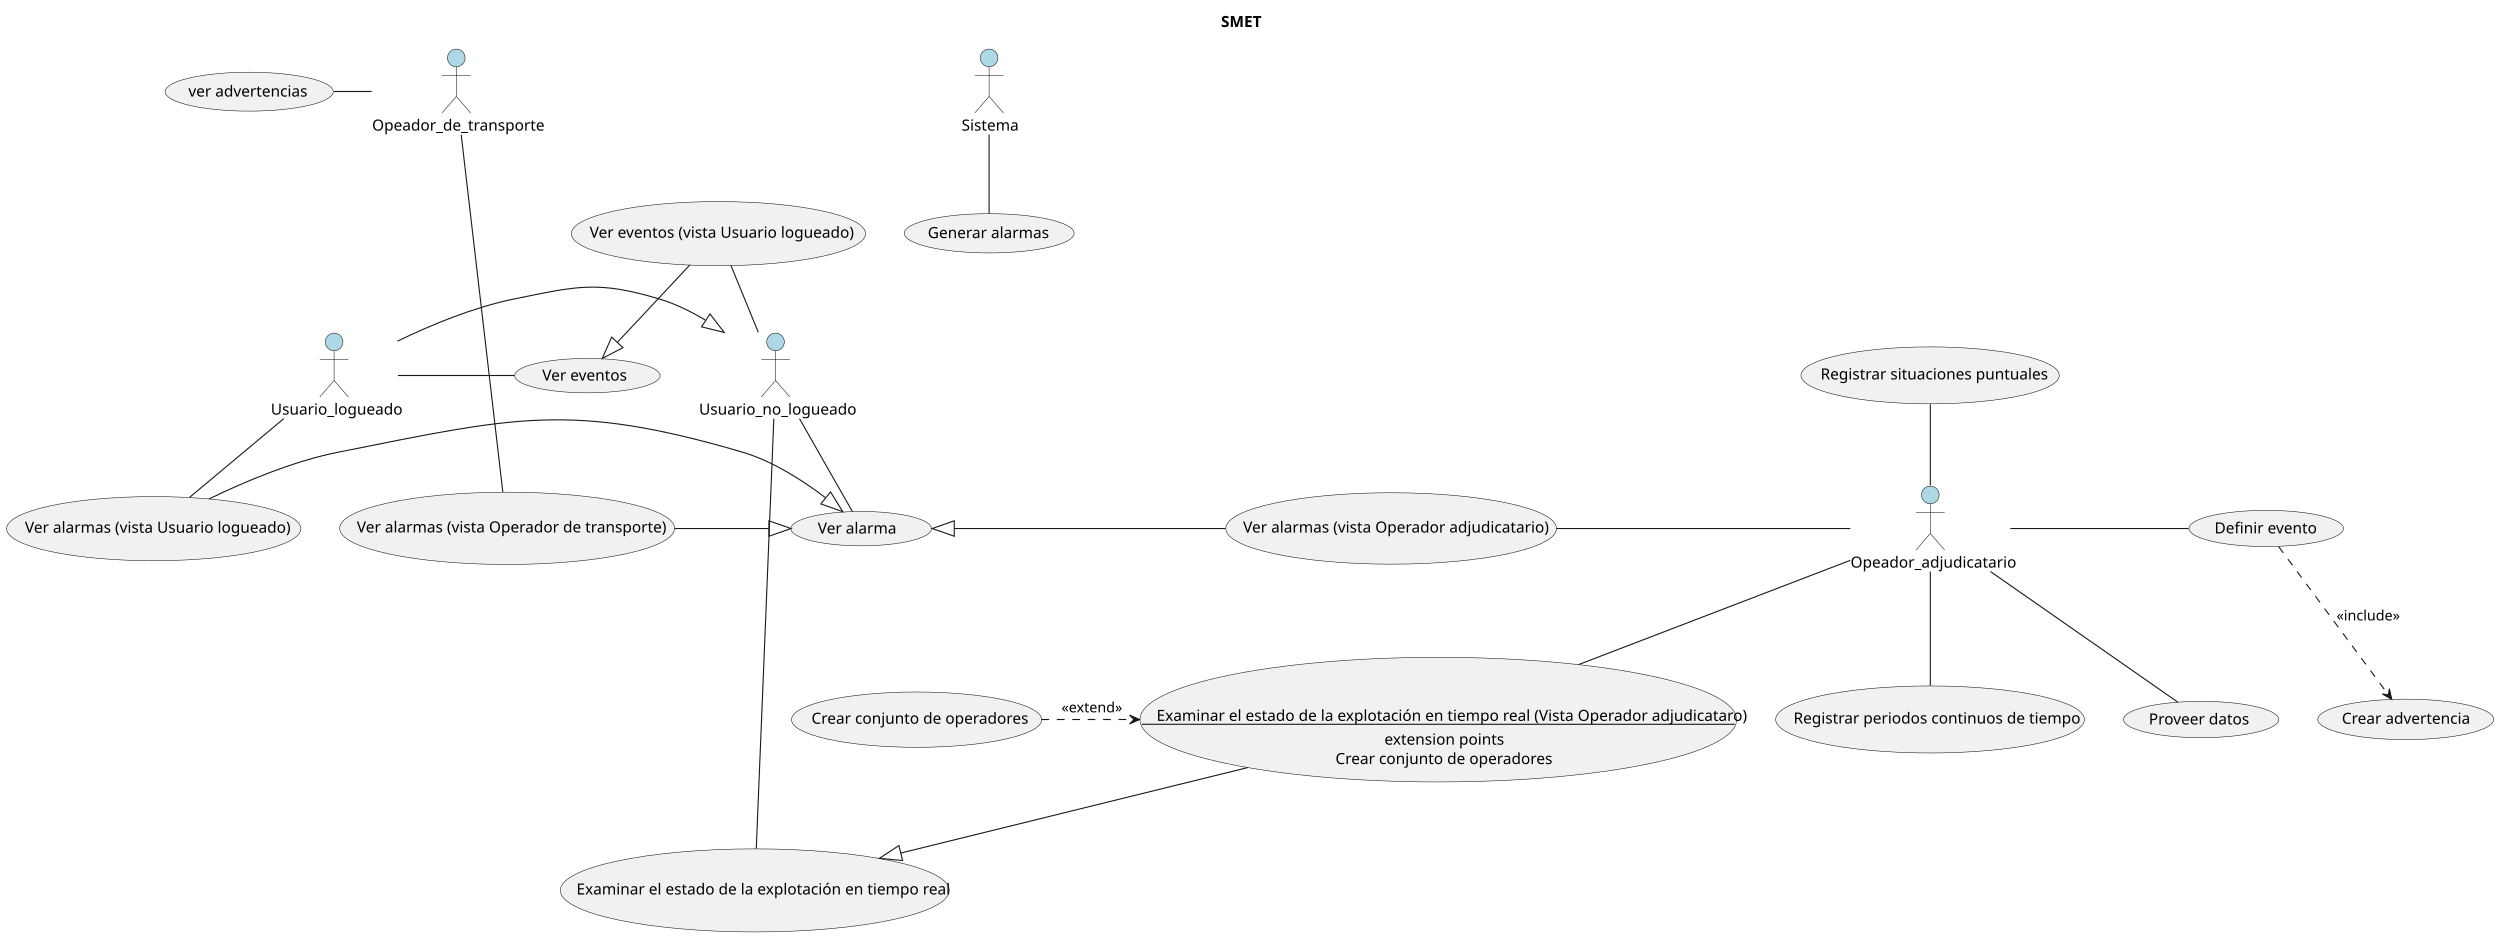
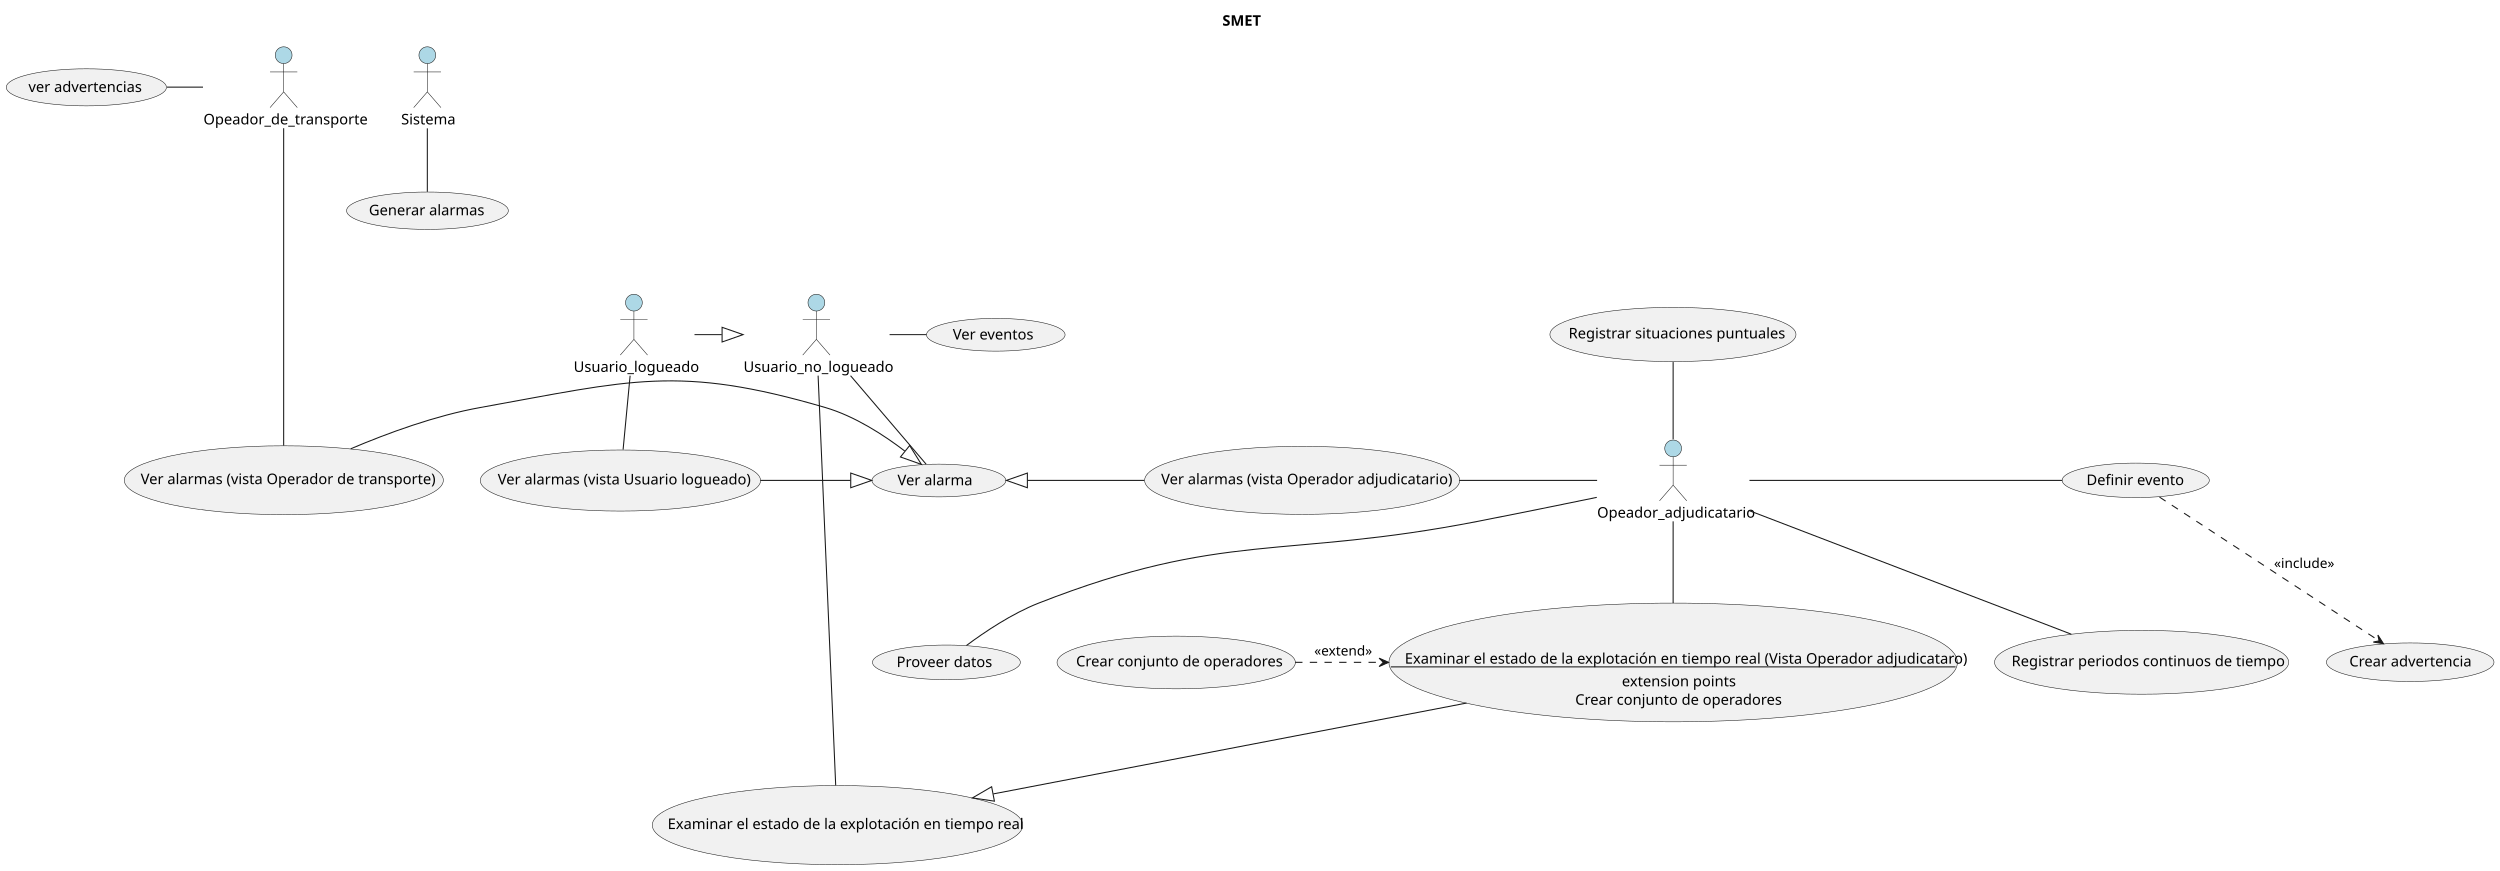
- <svg xmlns="http://www.w3.org/2000/svg" contentStyleType="text/css" height="852px" preserveAspectRatio="none" style="width:2271px;height:852px;background:#FFFFFF;" version="1.1" viewBox="0 0 2271 852" width="2271px" zoomAndPan="magnify">
+ <svg xmlns="http://www.w3.org/2000/svg" contentStyleType="text/css" height="830px" preserveAspectRatio="none" style="width:2384px;height:830px;background:#FFFFFF;" version="1.1" viewBox="0 0 2384 830" width="2384px" zoomAndPan="magnify">
  <defs />
  <g>
-     <rect fill="none" height="27.609" id="_title" style="stroke:none;stroke-width:1.0;" width="49" x="1104.129" y="5" />
-     <text fill="#000000" font-family="sans-serif" font-size="14" font-weight="bold" lengthAdjust="spacing" textLength="39" x="1109.129" y="24.533">SMET</text>
+     <rect fill="none" height="27.609" id="_title" style="stroke:none;stroke-width:1.0;" width="49" x="1160.629" y="5" />
+     <text fill="#000000" font-family="sans-serif" font-size="14" font-weight="bold" lengthAdjust="spacing" textLength="39" x="1165.629" y="24.533">SMET</text>
    <g id="elem_Usuario_no_logueado">
-       <ellipse cx="704.5" cy="310.609" fill="#ADD8E6" rx="8" ry="8" style="stroke:#181818;stroke-width:0.5;" />
-       <path d="M704.5,318.609 L704.5,345.609 M691.5,326.609 L717.5,326.609 M704.5,345.609 L691.5,360.609 M704.5,345.609 L717.5,360.609 " fill="none" style="stroke:#181818;stroke-width:0.5;" />
-       <text fill="#000000" font-family="sans-serif" font-size="14" lengthAdjust="spacing" textLength="139" x="635" y="376.643">Usuario_no_logueado</text>
+       <ellipse cx="778.5" cy="288.609" fill="#ADD8E6" rx="8" ry="8" style="stroke:#181818;stroke-width:0.5;" />
+       <path d="M778.5,296.609 L778.5,323.609 M765.5,304.609 L791.5,304.609 M778.5,323.609 L765.5,338.609 M778.5,323.609 L791.5,338.609 " fill="none" style="stroke:#181818;stroke-width:0.5;" />
+       <text fill="#000000" font-family="sans-serif" font-size="14" lengthAdjust="spacing" textLength="139" x="709" y="354.643">Usuario_no_logueado</text>
    </g>
    <g id="elem_Usuario_logueado">
-       <ellipse cx="303.5" cy="310.609" fill="#ADD8E6" rx="8" ry="8" style="stroke:#181818;stroke-width:0.5;" />
-       <path d="M303.5,318.609 L303.5,345.609 M290.5,326.609 L316.5,326.609 M303.5,345.609 L290.5,360.609 M303.5,345.609 L316.5,360.609 " fill="none" style="stroke:#181818;stroke-width:0.5;" />
-       <text fill="#000000" font-family="sans-serif" font-size="14" lengthAdjust="spacing" textLength="115" x="246" y="376.643">Usuario_logueado</text>
+       <ellipse cx="604.5" cy="288.609" fill="#ADD8E6" rx="8" ry="8" style="stroke:#181818;stroke-width:0.5;" />
+       <path d="M604.5,296.609 L604.5,323.609 M591.5,304.609 L617.5,304.609 M604.5,323.609 L591.5,338.609 M604.5,323.609 L617.5,338.609 " fill="none" style="stroke:#181818;stroke-width:0.5;" />
+       <text fill="#000000" font-family="sans-serif" font-size="14" lengthAdjust="spacing" textLength="115" x="547" y="354.643">Usuario_logueado</text>
    </g>
    <g id="elem_Sistema">
-       <ellipse cx="898.5" cy="52.609" fill="#ADD8E6" rx="8" ry="8" style="stroke:#181818;stroke-width:0.5;" />
-       <path d="M898.5,60.609 L898.5,87.609 M885.5,68.609 L911.5,68.609 M898.5,87.609 L885.5,102.609 M898.5,87.609 L911.5,102.609 " fill="none" style="stroke:#181818;stroke-width:0.5;" />
-       <text fill="#000000" font-family="sans-serif" font-size="14" lengthAdjust="spacing" textLength="50" x="873.5" y="118.643">Sistema</text>
+       <ellipse cx="407.5" cy="52.609" fill="#ADD8E6" rx="8" ry="8" style="stroke:#181818;stroke-width:0.5;" />
+       <path d="M407.5,60.609 L407.5,87.609 M394.5,68.609 L420.5,68.609 M407.5,87.609 L394.5,102.609 M407.5,87.609 L420.5,102.609 " fill="none" style="stroke:#181818;stroke-width:0.5;" />
+       <text fill="#000000" font-family="sans-serif" font-size="14" lengthAdjust="spacing" textLength="50" x="382.5" y="118.643">Sistema</text>
    </g>
    <g id="elem_Opeador_de_transporte">
-       <ellipse cx="414.5" cy="52.609" fill="#ADD8E6" rx="8" ry="8" style="stroke:#181818;stroke-width:0.5;" />
-       <path d="M414.5,60.609 L414.5,87.609 M401.5,68.609 L427.5,68.609 M414.5,87.609 L401.5,102.609 M414.5,87.609 L427.5,102.609 " fill="none" style="stroke:#181818;stroke-width:0.5;" />
-       <text fill="#000000" font-family="sans-serif" font-size="14" lengthAdjust="spacing" textLength="153" x="338" y="118.643">Opeador_de_transporte</text>
+       <ellipse cx="270.5" cy="52.609" fill="#ADD8E6" rx="8" ry="8" style="stroke:#181818;stroke-width:0.5;" />
+       <path d="M270.5,60.609 L270.5,87.609 M257.5,68.609 L283.5,68.609 M270.5,87.609 L257.5,102.609 M270.5,87.609 L283.5,102.609 " fill="none" style="stroke:#181818;stroke-width:0.5;" />
+       <text fill="#000000" font-family="sans-serif" font-size="14" lengthAdjust="spacing" textLength="153" x="194" y="118.643">Opeador_de_transporte</text>
    </g>
    <g id="elem_Opeador_adjudicatario">
-       <ellipse cx="1753.5" cy="449.609" fill="#ADD8E6" rx="8" ry="8" style="stroke:#181818;stroke-width:0.5;" />
-       <path d="M1753.5,457.609 L1753.5,484.609 M1740.5,465.609 L1766.5,465.609 M1753.5,484.609 L1740.5,499.609 M1753.5,484.609 L1766.5,499.609 " fill="none" style="stroke:#181818;stroke-width:0.5;" />
-       <text fill="#000000" font-family="sans-serif" font-size="14" lengthAdjust="spacing" textLength="145" x="1681" y="515.643">Opeador_adjudicatario</text>
+       <ellipse cx="1595.5" cy="427.609" fill="#ADD8E6" rx="8" ry="8" style="stroke:#181818;stroke-width:0.5;" />
+       <path d="M1595.5,435.609 L1595.5,462.609 M1582.5,443.609 L1608.5,443.609 M1595.5,462.609 L1582.5,477.609 M1595.5,462.609 L1608.5,477.609 " fill="none" style="stroke:#181818;stroke-width:0.5;" />
+       <text fill="#000000" font-family="sans-serif" font-size="14" lengthAdjust="spacing" textLength="145" x="1523" y="493.643">Opeador_adjudicatario</text>
    </g>
    <g id="elem_DA">
-       <ellipse cx="898.62" cy="211.933" fill="#F1F1F1" rx="77.12" ry="17.824" style="stroke:#181818;stroke-width:0.5;" />
-       <text fill="#000000" font-family="sans-serif" font-size="14" lengthAdjust="spacing" textLength="107" x="842.778" y="216.295">Generar alarmas</text>
+       <ellipse cx="407.62" cy="200.933" fill="#F1F1F1" rx="77.12" ry="17.824" style="stroke:#181818;stroke-width:0.5;" />
+       <text fill="#000000" font-family="sans-serif" font-size="14" lengthAdjust="spacing" textLength="107" x="351.778" y="205.295">Generar alarmas</text>
    </g>
    <g id="elem_VE">
-       <ellipse cx="533.58" cy="341.232" fill="#F1F1F1" rx="66.08" ry="15.623" style="stroke:#181818;stroke-width:0.5;" />
-       <text fill="#000000" font-family="sans-serif" font-size="14" lengthAdjust="spacing" textLength="76" x="492.58" y="345.749">Ver eventos</text>
-     </g>
-     <g id="elem_VEVUL">
-       <ellipse cx="652.641" cy="212.238" fill="#F1F1F1" rx="133.641" ry="29.128" style="stroke:#181818;stroke-width:0.5;" />
-       <text fill="#000000" font-family="sans-serif" font-size="14" lengthAdjust="spacing" textLength="234" x="535.641" y="215.966">Ver eventos (vista Usuario logueado)</text>
+       <ellipse cx="949.58" cy="319.232" fill="#F1F1F1" rx="66.08" ry="15.623" style="stroke:#181818;stroke-width:0.5;" />
+       <text fill="#000000" font-family="sans-serif" font-size="14" lengthAdjust="spacing" textLength="76" x="908.58" y="323.749">Ver eventos</text>
    </g>
    <g id="elem_VAUL">
-       <ellipse cx="139.641" cy="480.238" fill="#F1F1F1" rx="133.641" ry="29.128" style="stroke:#181818;stroke-width:0.5;" />
-       <text fill="#000000" font-family="sans-serif" font-size="14" lengthAdjust="spacing" textLength="234" x="22.641" y="483.966">Ver alarmas (vista Usuario logueado)</text>
+       <ellipse cx="591.641" cy="458.238" fill="#F1F1F1" rx="133.641" ry="29.128" style="stroke:#181818;stroke-width:0.5;" />
+       <text fill="#000000" font-family="sans-serif" font-size="14" lengthAdjust="spacing" textLength="234" x="474.641" y="461.966">Ver alarmas (vista Usuario logueado)</text>
    </g>
    <g id="elem_VAOP">
-       <ellipse cx="460.645" cy="479.938" fill="#F1F1F1" rx="152.145" ry="32.829" style="stroke:#181818;stroke-width:0.5;" />
-       <text fill="#000000" font-family="sans-serif" font-size="14" lengthAdjust="spacing" textLength="273" x="324.145" y="483.667">Ver alarmas (vista Operador de transporte)</text>
+       <ellipse cx="270.645" cy="457.938" fill="#F1F1F1" rx="152.145" ry="32.829" style="stroke:#181818;stroke-width:0.5;" />
+       <text fill="#000000" font-family="sans-serif" font-size="14" lengthAdjust="spacing" textLength="273" x="134.145" y="461.667">Ver alarmas (vista Operador de transporte)</text>
    </g>
    <g id="elem_VAOA">
-       <ellipse cx="1263.736" cy="480.057" fill="#F1F1F1" rx="150.236" ry="32.447" style="stroke:#181818;stroke-width:0.5;" />
-       <text fill="#000000" font-family="sans-serif" font-size="14" lengthAdjust="spacing" textLength="269" x="1129.236" y="483.785">Ver alarmas (vista Operador adjudicatario)</text>
+       <ellipse cx="1241.736" cy="458.057" fill="#F1F1F1" rx="150.236" ry="32.447" style="stroke:#181818;stroke-width:0.5;" />
+       <text fill="#000000" font-family="sans-serif" font-size="14" lengthAdjust="spacing" textLength="269" x="1107.236" y="461.785">Ver alarmas (vista Operador adjudicatario)</text>
    </g>
    <g id="elem_VA">
-       <ellipse cx="782.363" cy="480.218" fill="#F1F1F1" rx="63.863" ry="15.609" style="stroke:#181818;stroke-width:0.5;" />
-       <text fill="#000000" font-family="sans-serif" font-size="14" lengthAdjust="spacing" textLength="69" x="742.863" y="484.735">Ver alarma</text>
+       <ellipse cx="895.363" cy="458.218" fill="#F1F1F1" rx="63.863" ry="15.609" style="stroke:#181818;stroke-width:0.5;" />
+       <text fill="#000000" font-family="sans-serif" font-size="14" lengthAdjust="spacing" textLength="69" x="855.863" y="462.735">Ver alarma</text>
    </g>
    <g id="elem_VADV">
-       <ellipse cx="226.355" cy="83.28" fill="#F1F1F1" rx="76.355" ry="17.671" style="stroke:#181818;stroke-width:0.5;" />
-       <text fill="#000000" font-family="sans-serif" font-size="14" lengthAdjust="spacing" textLength="105" x="171.123" y="87.735">ver advertencias</text>
+       <ellipse cx="82.355" cy="83.28" fill="#F1F1F1" rx="76.355" ry="17.671" style="stroke:#181818;stroke-width:0.5;" />
+       <text fill="#000000" font-family="sans-serif" font-size="14" lengthAdjust="spacing" textLength="105" x="27.123" y="87.735">ver advertencias</text>
    </g>
    <g id="elem_CCO">
-       <ellipse cx="832.636" cy="653.737" fill="#F1F1F1" rx="113.636" ry="25.127" style="stroke:#181818;stroke-width:0.5;" />
-       <text fill="#000000" font-family="sans-serif" font-size="14" lengthAdjust="spacing" textLength="191" x="737.136" y="657.465">Crear conjunto de operadores</text>
+       <ellipse cx="1121.636" cy="631.737" fill="#F1F1F1" rx="113.636" ry="25.127" style="stroke:#181818;stroke-width:0.5;" />
+       <text fill="#000000" font-family="sans-serif" font-size="14" lengthAdjust="spacing" textLength="191" x="1026.136" y="635.465">Crear conjunto de operadores</text>
    </g>
    <g id="elem_RSP">
-       <ellipse cx="1753.317" cy="340.973" fill="#F1F1F1" rx="117.317" ry="25.863" style="stroke:#181818;stroke-width:0.5;" />
-       <text fill="#000000" font-family="sans-serif" font-size="14" lengthAdjust="spacing" textLength="199" x="1653.817" y="344.701">Registrar situaciones puntuales</text>
+       <ellipse cx="1595.317" cy="318.973" fill="#F1F1F1" rx="117.317" ry="25.863" style="stroke:#181818;stroke-width:0.5;" />
+       <text fill="#000000" font-family="sans-serif" font-size="14" lengthAdjust="spacing" textLength="199" x="1495.817" y="322.701">Registrar situaciones puntuales</text>
    </g>
    <g id="elem_RPCT">
-       <ellipse cx="1753.252" cy="653.56" fill="#F1F1F1" rx="140.252" ry="30.45" style="stroke:#181818;stroke-width:0.5;" />
-       <text fill="#000000" font-family="sans-serif" font-size="14" lengthAdjust="spacing" textLength="248" x="1629.252" y="657.288">Registrar periodos continuos de tiempo</text>
+       <ellipse cx="2042.252" cy="631.56" fill="#F1F1F1" rx="140.252" ry="30.45" style="stroke:#181818;stroke-width:0.5;" />
+       <text fill="#000000" font-family="sans-serif" font-size="14" lengthAdjust="spacing" textLength="248" x="1918.252" y="635.288">Registrar periodos continuos de tiempo</text>
    </g>
    <g id="elem_PD">
-       <ellipse cx="1999.504" cy="653.61" fill="#F1F1F1" rx="70.504" ry="16.501" style="stroke:#181818;stroke-width:0.5;" />
-       <text fill="#000000" font-family="sans-serif" font-size="14" lengthAdjust="spacing" textLength="89" x="1952.004" y="658.127">Proveer datos</text>
+       <ellipse cx="902.504" cy="631.61" fill="#F1F1F1" rx="70.504" ry="16.501" style="stroke:#181818;stroke-width:0.5;" />
+       <text fill="#000000" font-family="sans-serif" font-size="14" lengthAdjust="spacing" textLength="89" x="855.004" y="636.127">Proveer datos</text>
    </g>
    <g id="elem_DE">
-       <ellipse cx="2058.653" cy="480.04" fill="#F1F1F1" rx="70.153" ry="16.431" style="stroke:#181818;stroke-width:0.5;" />
-       <text fill="#000000" font-family="sans-serif" font-size="14" lengthAdjust="spacing" textLength="88" x="2011.653" y="484.557">Definir evento</text>
+       <ellipse cx="2036.653" cy="458.04" fill="#F1F1F1" rx="70.153" ry="16.431" style="stroke:#181818;stroke-width:0.5;" />
+       <text fill="#000000" font-family="sans-serif" font-size="14" lengthAdjust="spacing" textLength="88" x="1989.653" y="462.557">Definir evento</text>
    </g>
    <g id="elem_CA">
-       <ellipse cx="2185.379" cy="653.485" fill="#F1F1F1" rx="79.879" ry="18.376" style="stroke:#181818;stroke-width:0.5;" />
-       <text fill="#000000" font-family="sans-serif" font-size="14" lengthAdjust="spacing" textLength="114" x="2127.337" y="657.512">Crear advertencia</text>
+       <ellipse cx="2298.379" cy="631.485" fill="#F1F1F1" rx="79.879" ry="18.376" style="stroke:#181818;stroke-width:0.5;" />
+       <text fill="#000000" font-family="sans-serif" font-size="14" lengthAdjust="spacing" textLength="114" x="2240.337" y="635.512">Crear advertencia</text>
    </g>
    <g id="elem_EEE">
-       <ellipse cx="685.672" cy="808.844" fill="#F1F1F1" rx="176.672" ry="37.734" style="stroke:#181818;stroke-width:0.5;" />
-       <text fill="#000000" font-family="sans-serif" font-size="14" lengthAdjust="spacing" textLength="324" x="523.672" y="812.572">Examinar el estado de la explotación en tiempo real</text>
+       <ellipse cx="798.672" cy="786.844" fill="#F1F1F1" rx="176.672" ry="37.734" style="stroke:#181818;stroke-width:0.5;" />
+       <text fill="#000000" font-family="sans-serif" font-size="14" lengthAdjust="spacing" textLength="324" x="636.672" y="790.572">Examinar el estado de la explotación en tiempo real</text>
    </g>
    <g id="elem_AEETR">
-       <ellipse cx="1306.534" cy="653.716" fill="#F1F1F1" rx="271.034" ry="56.607" style="stroke:#181818;stroke-width:0.5;" />
-       <text fill="#000000" font-family="sans-serif" font-size="14" lengthAdjust="spacing" textLength="516" x="1050.616" y="654.864">Examinar el estado de la explotación en tiempo real (Vista Operador adjudicataro)</text>
-       <line style="stroke:#181818;stroke-width:1.0;" x1="1037.255" x2="1575.813" y1="657.94" y2="657.94" />
-       <text fill="#000000" font-family="sans-serif" font-size="14" lengthAdjust="spacing" textLength="102" x="1257.616" y="676.473">extension points</text>
-       <text fill="#000000" font-family="sans-serif" font-size="14" lengthAdjust="spacing" textLength="191" x="1213.116" y="694.082">Crear conjunto de operadores</text>
+       <ellipse cx="1595.534" cy="631.716" fill="#F1F1F1" rx="271.034" ry="56.607" style="stroke:#181818;stroke-width:0.5;" />
+       <text fill="#000000" font-family="sans-serif" font-size="14" lengthAdjust="spacing" textLength="516" x="1339.616" y="632.864">Examinar el estado de la explotación en tiempo real (Vista Operador adjudicataro)</text>
+       <line style="stroke:#181818;stroke-width:1.0;" x1="1326.255" x2="1864.813" y1="635.94" y2="635.94" />
+       <text fill="#000000" font-family="sans-serif" font-size="14" lengthAdjust="spacing" textLength="102" x="1546.616" y="654.473">extension points</text>
+       <text fill="#000000" font-family="sans-serif" font-size="14" lengthAdjust="spacing" textLength="191" x="1502.116" y="672.082">Crear conjunto de operadores</text>
    </g>
    <g id="link_Usuario_logueado_Usuario_no_logueado">
-       <path d="M361.06,309.909 C391.59,295.129 430.28,279.089 467,271.609 C524.49,259.899 542.8,254.759 599,271.609 C613.37,275.919 627.6,282.889 640.72,290.789 " fill="none" id="Usuario_logueado-to-Usuario_no_logueado" style="stroke:#181818;stroke-width:1.0;" />
-       <polygon fill="none" points="644.94,285.179,657.86,301.969,637.29,296.899,644.94,285.179" style="stroke:#181818;stroke-width:1.0;" />
+       <path d="M662.27,319.109 C670.96,319.109 679.64,319.109 688.32,319.109 " fill="none" id="Usuario_logueado-to-Usuario_no_logueado" style="stroke:#181818;stroke-width:1.0;" />
+       <polygon fill="none" points="688.58,312.109,708.58,319.109,688.58,326.109,688.58,312.109" style="stroke:#181818;stroke-width:1.0;" />
    </g>
    <g id="link_Sistema_DA">
-       <path d="M898.5,122.209 C898.5,146.029 898.5,175.559 898.5,193.869 " fill="none" id="Sistema-DA" style="stroke:#181818;stroke-width:1.0;" />
+       <path d="M407.5,122.409 C407.5,142.869 407.5,167.039 407.5,182.919 " fill="none" id="Sistema-DA" style="stroke:#181818;stroke-width:1.0;" />
    </g>
-     <g id="link_Usuario_logueado_VE">
-       <path d="M361.45,341.109 C396.73,341.109 432.02,341.109 467.3,341.109 " fill="none" id="Usuario_logueado-VE" style="stroke:#181818;stroke-width:1.0;" />
+     <g id="link_Usuario_no_logueado_VE">
+       <path d="M848.3,319.109 C860.03,319.109 871.76,319.109 883.48,319.109 " fill="none" id="Usuario_no_logueado-VE" style="stroke:#181818;stroke-width:1.0;" />
    </g>
    <g id="link_Usuario_logueado_VAUL">
-       <path d="M257.82,380.269 C230.62,402.999 196.73,431.299 172.21,451.789 " fill="none" id="Usuario_logueado-VAUL" style="stroke:#181818;stroke-width:1.0;" />
+       <path d="M600.88,358.269 C598.76,380.599 596.13,408.319 594.19,428.709 " fill="none" id="Usuario_logueado-VAUL" style="stroke:#181818;stroke-width:1.0;" />
    </g>
    <g id="link_Opeador_de_transporte_VAOP">
-       <path d="M418.95,122.339 C427.99,199.979 448.36,374.849 456.76,447.019 " fill="none" id="Opeador_de_transporte-VAOP" style="stroke:#181818;stroke-width:1.0;" />
+       <path d="M270.5,122.269 C270.5,195.889 270.5,356.299 270.5,424.919 " fill="none" id="Opeador_de_transporte-VAOP" style="stroke:#181818;stroke-width:1.0;" />
    </g>
    <g id="link_VADV_Opeador_de_transporte">
-       <path d="M303.24,83.109 C314.69,83.109 326.13,83.109 337.58,83.109 " fill="none" id="VADV-Opeador_de_transporte" style="stroke:#181818;stroke-width:1.0;" />
+       <path d="M159.24,83.109 C170.69,83.109 182.13,83.109 193.58,83.109 " fill="none" id="VADV-Opeador_de_transporte" style="stroke:#181818;stroke-width:1.0;" />
    </g>
    <g id="link_Usuario_no_logueado_VA">
-       <path d="M726.23,380.269 C742.18,408.299 762.98,444.819 774.29,464.689 " fill="none" id="Usuario_no_logueado-VA" style="stroke:#181818;stroke-width:1.0;" />
+       <path d="M811.09,358.269 C835.03,386.299 866.22,422.819 883.18,442.689 " fill="none" id="Usuario_no_logueado-VA" style="stroke:#181818;stroke-width:1.0;" />
    </g>
    <g id="link_VA_VAOA">
-       <path d="M866.89,480.109 C949.05,480.109 1031.2,480.109 1113.36,480.109 " fill="none" id="VA-backto-VAOA" style="stroke:#181818;stroke-width:1.0;" />
-       <polygon fill="none" points="866.85,487.109,846.85,480.109,866.85,473.109,866.85,487.109" style="stroke:#181818;stroke-width:1.0;" />
+       <path d="M979.74,458.109 C1016.91,458.109 1054.07,458.109 1091.24,458.109 " fill="none" id="VA-backto-VAOA" style="stroke:#181818;stroke-width:1.0;" />
+       <polygon fill="none" points="979.7,465.109,959.7,458.109,979.7,451.109,979.7,465.109" style="stroke:#181818;stroke-width:1.0;" />
    </g>
    <g id="link_VAOP_VA">
-       <path d="M612.7,480.109 C641.21,480.109 669.73,480.109 698.24,480.109 " fill="none" id="VAOP-to-VA" style="stroke:#181818;stroke-width:1.0;" />
-       <polygon fill="none" points="698.49,473.109,718.49,480.109,698.49,487.109,698.49,473.109" style="stroke:#181818;stroke-width:1.0;" />
+       <path d="M334.42,427.979 C369.95,412.889 415.46,396.239 458,388.609 C601.93,362.789 646.67,347.519 787,388.609 C814.9,396.779 842.43,414.559 862.77,430.089 " fill="none" id="VAOP-to-VA" style="stroke:#181818;stroke-width:1.0;" />
+       <polygon fill="none" points="867.45,424.869,878.64,442.859,858.67,435.769,867.45,424.869" style="stroke:#181818;stroke-width:1.0;" />
    </g>
    <g id="link_VAUL_VA">
-       <path d="M189.86,453.239 C222.52,437.369 266.56,418.819 308,410.609 C467.56,378.989 517.89,364.899 674,410.609 C701.9,418.779 729.43,436.559 749.77,452.089 " fill="none" id="VAUL-to-VA" style="stroke:#181818;stroke-width:1.0;" />
-       <polygon fill="none" points="754.45,446.869,765.64,464.859,745.67,457.769,754.45,446.869" style="stroke:#181818;stroke-width:1.0;" />
+       <path d="M725.09,458.109 C753.71,458.109 782.33,458.109 810.94,458.109 " fill="none" id="VAUL-to-VA" style="stroke:#181818;stroke-width:1.0;" />
+       <polygon fill="none" points="811.26,451.109,831.26,458.109,811.26,465.109,811.26,451.109" style="stroke:#181818;stroke-width:1.0;" />
    </g>
    <g id="link_Usuario_no_logueado_EEE">
-       <path d="M702.95,380.199 C699.36,468.139 690.53,684.389 687,770.929 " fill="none" id="Usuario_no_logueado-EEE" style="stroke:#181818;stroke-width:1.0;" />
-     </g>
-     <g id="link_VEVUL_Usuario_no_logueado">
-       <path d="M664.04,241.299 C671.34,259.129 680.87,282.399 688.85,301.889 " fill="none" id="VEVUL-Usuario_no_logueado" style="stroke:#181818;stroke-width:1.0;" />
-     </g>
-     <g id="link_VEVUL_VE">
-       <path d="M626.68,240.669 C607.27,261.379 580.74,289.689 560.95,310.809 " fill="none" id="VEVUL-to-VE" style="stroke:#181818;stroke-width:1.0;" />
-       <polygon fill="none" points="565.86,315.809,547.08,325.619,555.64,306.239,565.86,315.809" style="stroke:#181818;stroke-width:1.0;" />
+       <path d="M780.14,358.199 C783.92,446.139 793.21,662.389 796.92,748.929 " fill="none" id="Usuario_no_logueado-EEE" style="stroke:#181818;stroke-width:1.0;" />
    </g>
    <g id="link_Opeador_adjudicatario_AEETR">
-       <path d="M1680.69,509.049 C1614.02,534.629 1513.86,573.049 1433.94,603.719 " fill="none" id="Opeador_adjudicatario-AEETR" style="stroke:#181818;stroke-width:1.0;" />
+       <path d="M1595.5,497.169 C1595.5,520.069 1595.5,549.609 1595.5,575.079 " fill="none" id="Opeador_adjudicatario-AEETR" style="stroke:#181818;stroke-width:1.0;" />
    </g>
    <g id="link_CCO_AEETR">
-       <path d="M946.03,653.609 C971.93,653.609 1000.54,653.609 1030,653.609 " fill="none" id="CCO-to-AEETR" style="stroke:#181818;stroke-width:1.0;stroke-dasharray:7.0,7.0;" />
-       <polygon fill="#181818" points="1035.12,653.609,1026.12,649.609,1030.12,653.609,1026.12,657.609,1035.12,653.609" style="stroke:#181818;stroke-width:1.0;" />
-       <text fill="#000000" font-family="sans-serif" font-size="13" lengthAdjust="spacing" textLength="53" x="964.25" y="647.105">«extend»</text>
+       <path d="M1235.03,631.609 C1260.93,631.609 1289.54,631.609 1319,631.609 " fill="none" id="CCO-to-AEETR" style="stroke:#181818;stroke-width:1.0;stroke-dasharray:7.0,7.0;" />
+       <polygon fill="#181818" points="1324.12,631.609,1315.12,627.609,1319.12,631.609,1315.12,635.609,1324.12,631.609" style="stroke:#181818;stroke-width:1.0;" />
+       <text fill="#000000" font-family="sans-serif" font-size="13" lengthAdjust="spacing" textLength="53" x="1253.25" y="625.105">«extend»</text>
    </g>
    <g id="link_AEETR_EEE">
-       <path d="M1133.52,697.229 C1033.78,721.799 910.31,752.219 818.26,774.899 " fill="none" id="AEETR-to-EEE" style="stroke:#181818;stroke-width:1.0;" />
-       <polygon fill="none" points="819.92,781.699,798.83,779.689,816.57,768.109,819.92,781.699" style="stroke:#181818;stroke-width:1.0;" />
+       <path d="M1398.49,670.429 C1258.91,697.229 1074.57,732.609 947.24,757.059 " fill="none" id="AEETR-to-EEE" style="stroke:#181818;stroke-width:1.0;" />
+       <polygon fill="none" points="948.27,763.989,927.31,760.879,945.63,750.239,948.27,763.989" style="stroke:#181818;stroke-width:1.0;" />
    </g>
    <g id="link_RSP_Opeador_adjudicatario">
-       <path d="M1753.5,367.239 C1753.5,387.859 1753.5,417.399 1753.5,440.949 " fill="none" id="RSP-Opeador_adjudicatario" style="stroke:#181818;stroke-width:1.0;" />
+       <path d="M1595.5,345.239 C1595.5,365.859 1595.5,395.399 1595.5,418.949 " fill="none" id="RSP-Opeador_adjudicatario" style="stroke:#181818;stroke-width:1.0;" />
    </g>
    <g id="link_Opeador_adjudicatario_RPCT">
-       <path d="M1753.5,519.169 C1753.5,550.449 1753.5,594.149 1753.5,622.899 " fill="none" id="Opeador_adjudicatario-RPCT" style="stroke:#181818;stroke-width:1.0;" />
+       <path d="M1668.31,487.049 C1753.29,519.649 1892.67,573.119 1975.2,604.789 " fill="none" id="Opeador_adjudicatario-RPCT" style="stroke:#181818;stroke-width:1.0;" />
    </g>
    <g id="link_VAOA_Opeador_adjudicatario">
-       <path d="M1413.75,480.109 C1502.78,480.109 1591.81,480.109 1680.84,480.109 " fill="none" id="VAOA-Opeador_adjudicatario" style="stroke:#181818;stroke-width:1.0;" />
+       <path d="M1391.54,458.109 C1435.36,458.109 1479.18,458.109 1523,458.109 " fill="none" id="VAOA-Opeador_adjudicatario" style="stroke:#181818;stroke-width:1.0;" />
    </g>
    <g id="link_Opeador_adjudicatario_PD">
-       <path d="M1808.1,519.169 C1861.74,556.569 1940.85,611.719 1978.32,637.849 " fill="none" id="Opeador_adjudicatario-PD" style="stroke:#181818;stroke-width:1.0;" />
+       <path d="M1522.68,474.289 C1488.37,481.369 1446.86,489.819 1409.5,497.109 C1223.59,533.399 1166.87,506.019 990.5,575.109 C964.94,585.119 938.71,602.809 921.61,615.529 " fill="none" id="Opeador_adjudicatario-PD" style="stroke:#181818;stroke-width:1.0;" />
    </g>
    <g id="link_Opeador_adjudicatario_DE">
-       <path d="M1826.18,480.109 C1880.17,480.109 1934.17,480.109 1988.17,480.109 " fill="none" id="Opeador_adjudicatario-DE" style="stroke:#181818;stroke-width:1.0;" />
+       <path d="M1668.28,458.109 C1767.65,458.109 1867.01,458.109 1966.38,458.109 " fill="none" id="Opeador_adjudicatario-DE" style="stroke:#181818;stroke-width:1.0;" />
    </g>
    <g id="link_DE_CA">
-       <path d="M2069.99,496.629 C2092.76,527.369 2143.62,596.059 2169.59,631.119 " fill="none" id="DE-to-CA" style="stroke:#181818;stroke-width:1.0;stroke-dasharray:7.0,7.0;" />
-       <polygon fill="#181818" points="2172.63,635.219,2170.485,625.607,2169.653,631.202,2164.057,630.37,2172.63,635.219" style="stroke:#181818;stroke-width:1.0;" />
-       <text fill="#000000" font-family="sans-serif" font-size="13" lengthAdjust="spacing" textLength="55" x="2122.5" y="563.605">«include»</text>
+       <path d="M2059.29,474.029 C2106.64,505.019 2215.63,576.359 2268.56,611.009 " fill="none" id="DE-to-CA" style="stroke:#181818;stroke-width:1.0;stroke-dasharray:7.0,7.0;" />
+       <polygon fill="#181818" points="2272.89,613.849,2267.555,605.571,2268.708,611.109,2263.17,612.262,2272.89,613.849" style="stroke:#181818;stroke-width:1.0;" />
+       <text fill="#000000" font-family="sans-serif" font-size="13" lengthAdjust="spacing" textLength="55" x="2168.5" y="541.605">«include»</text>
    </g>
  </g>
</svg>
